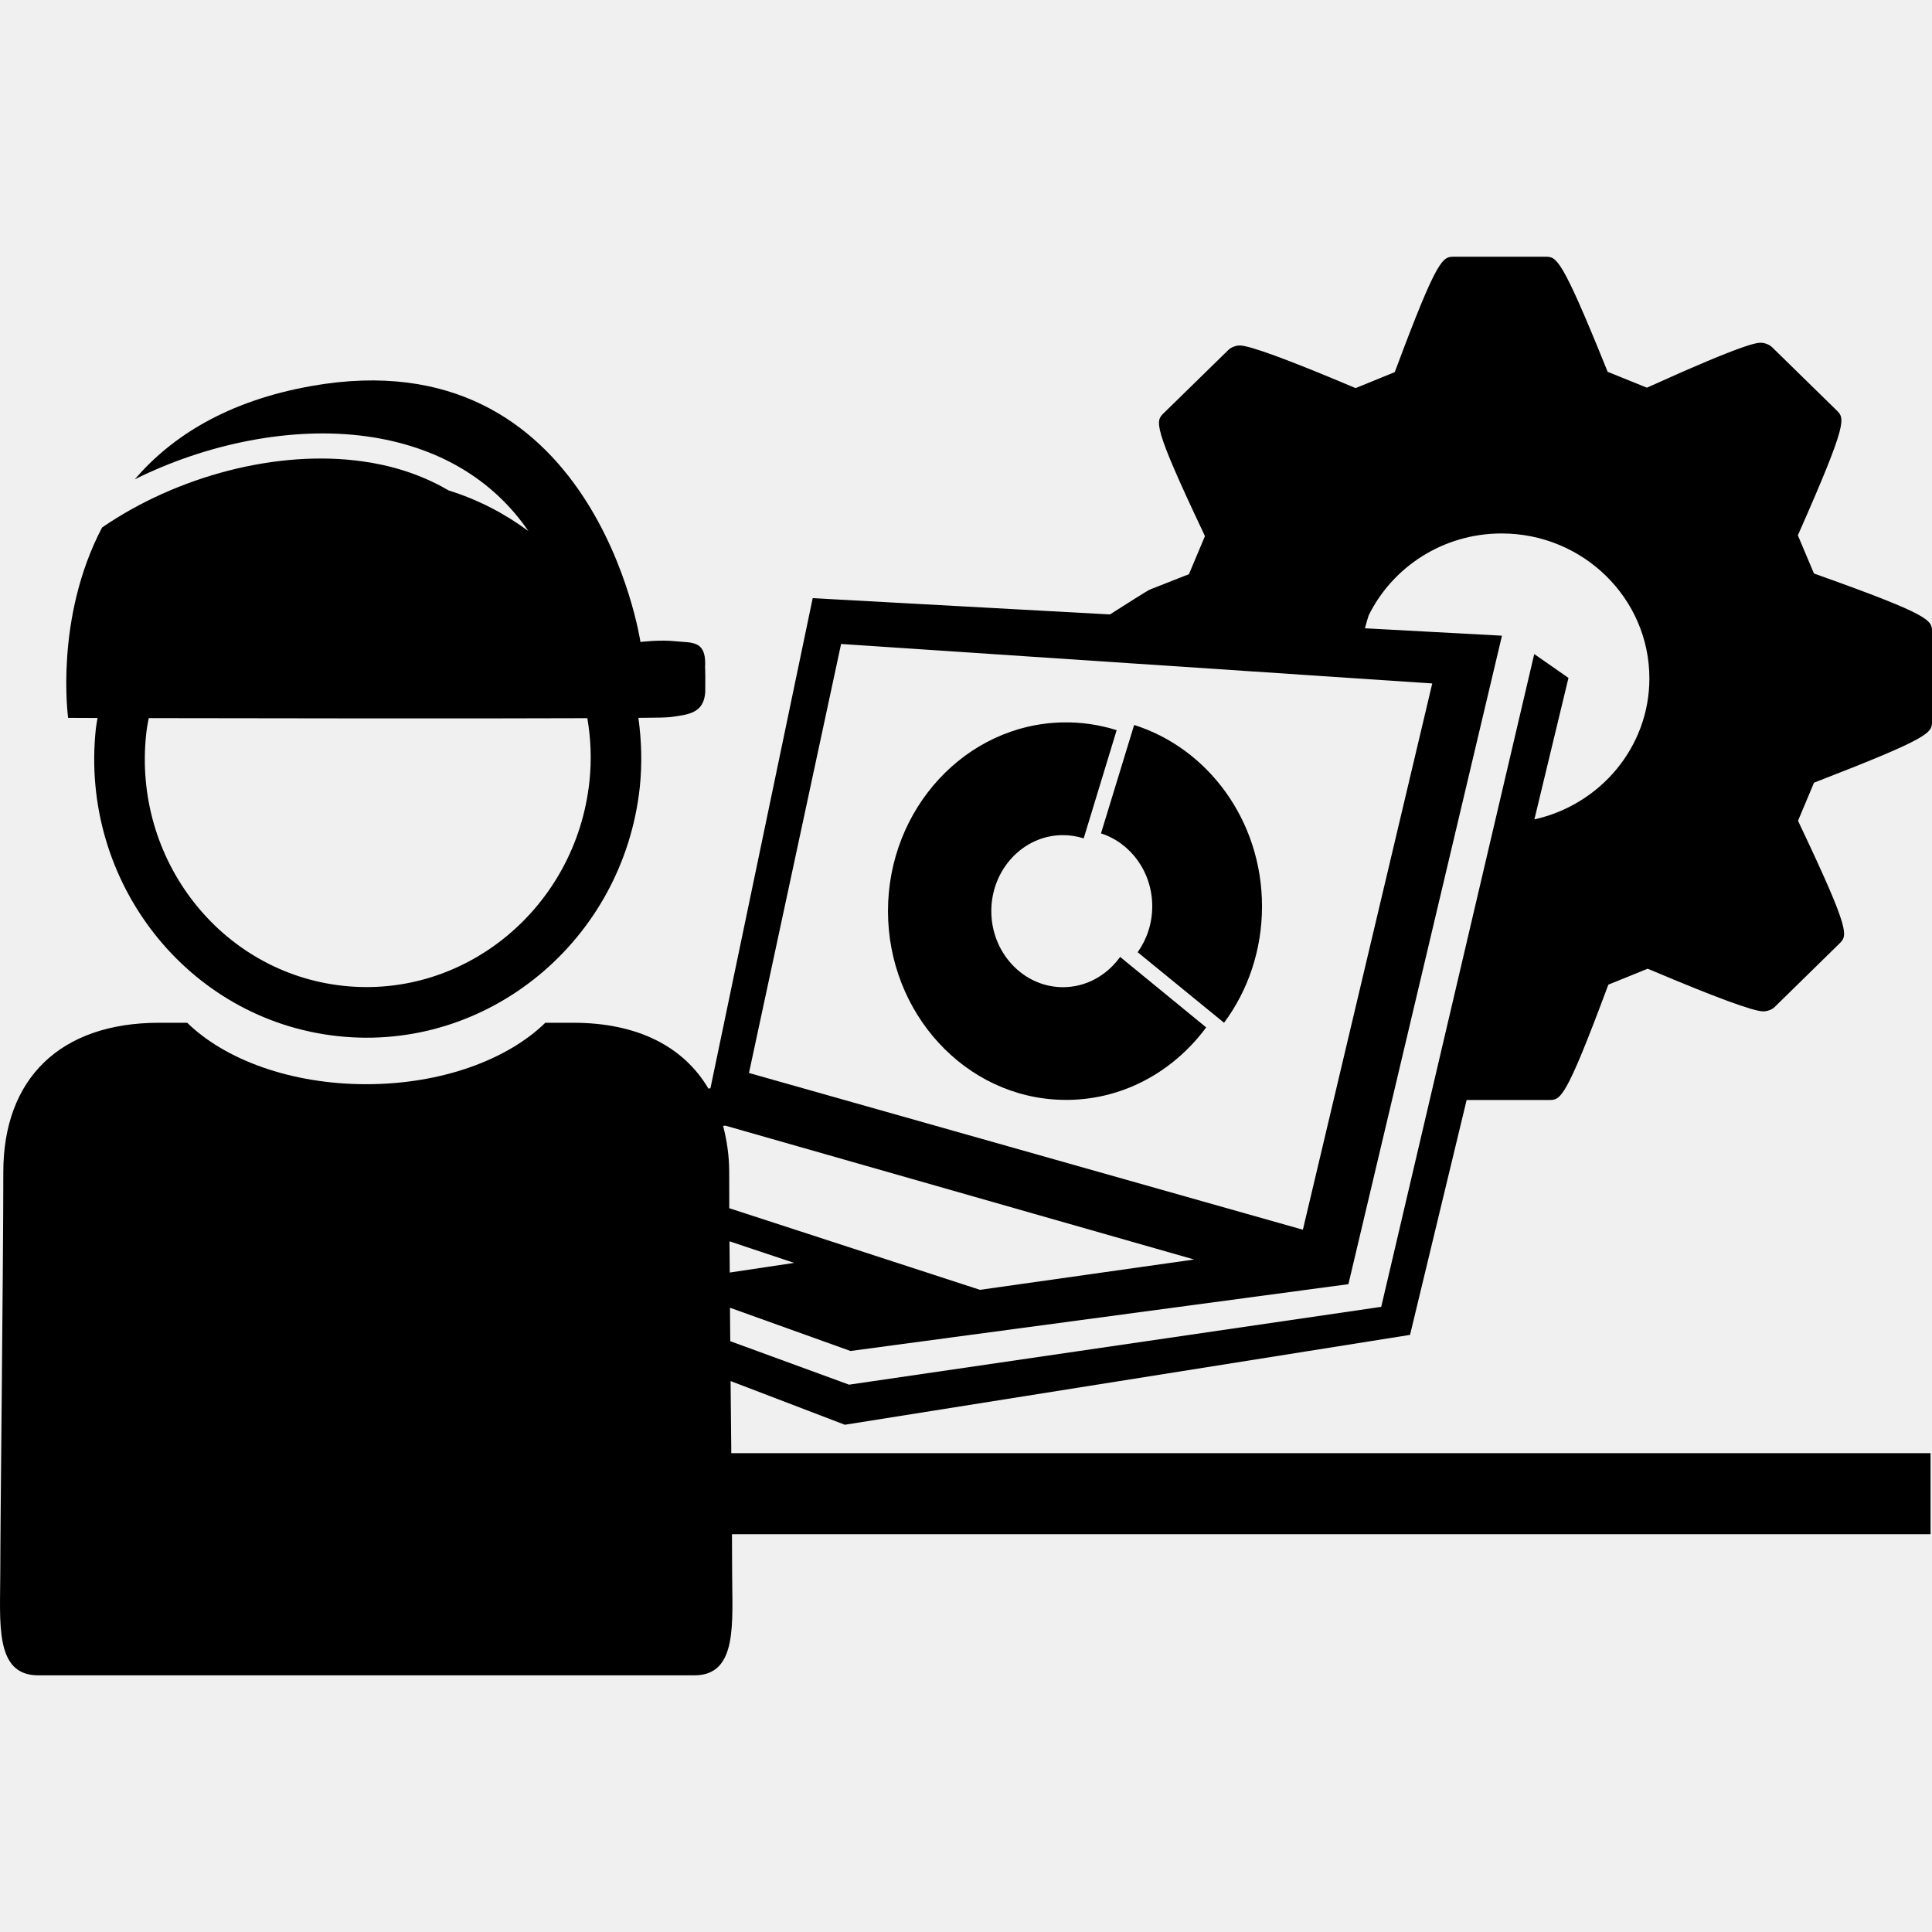
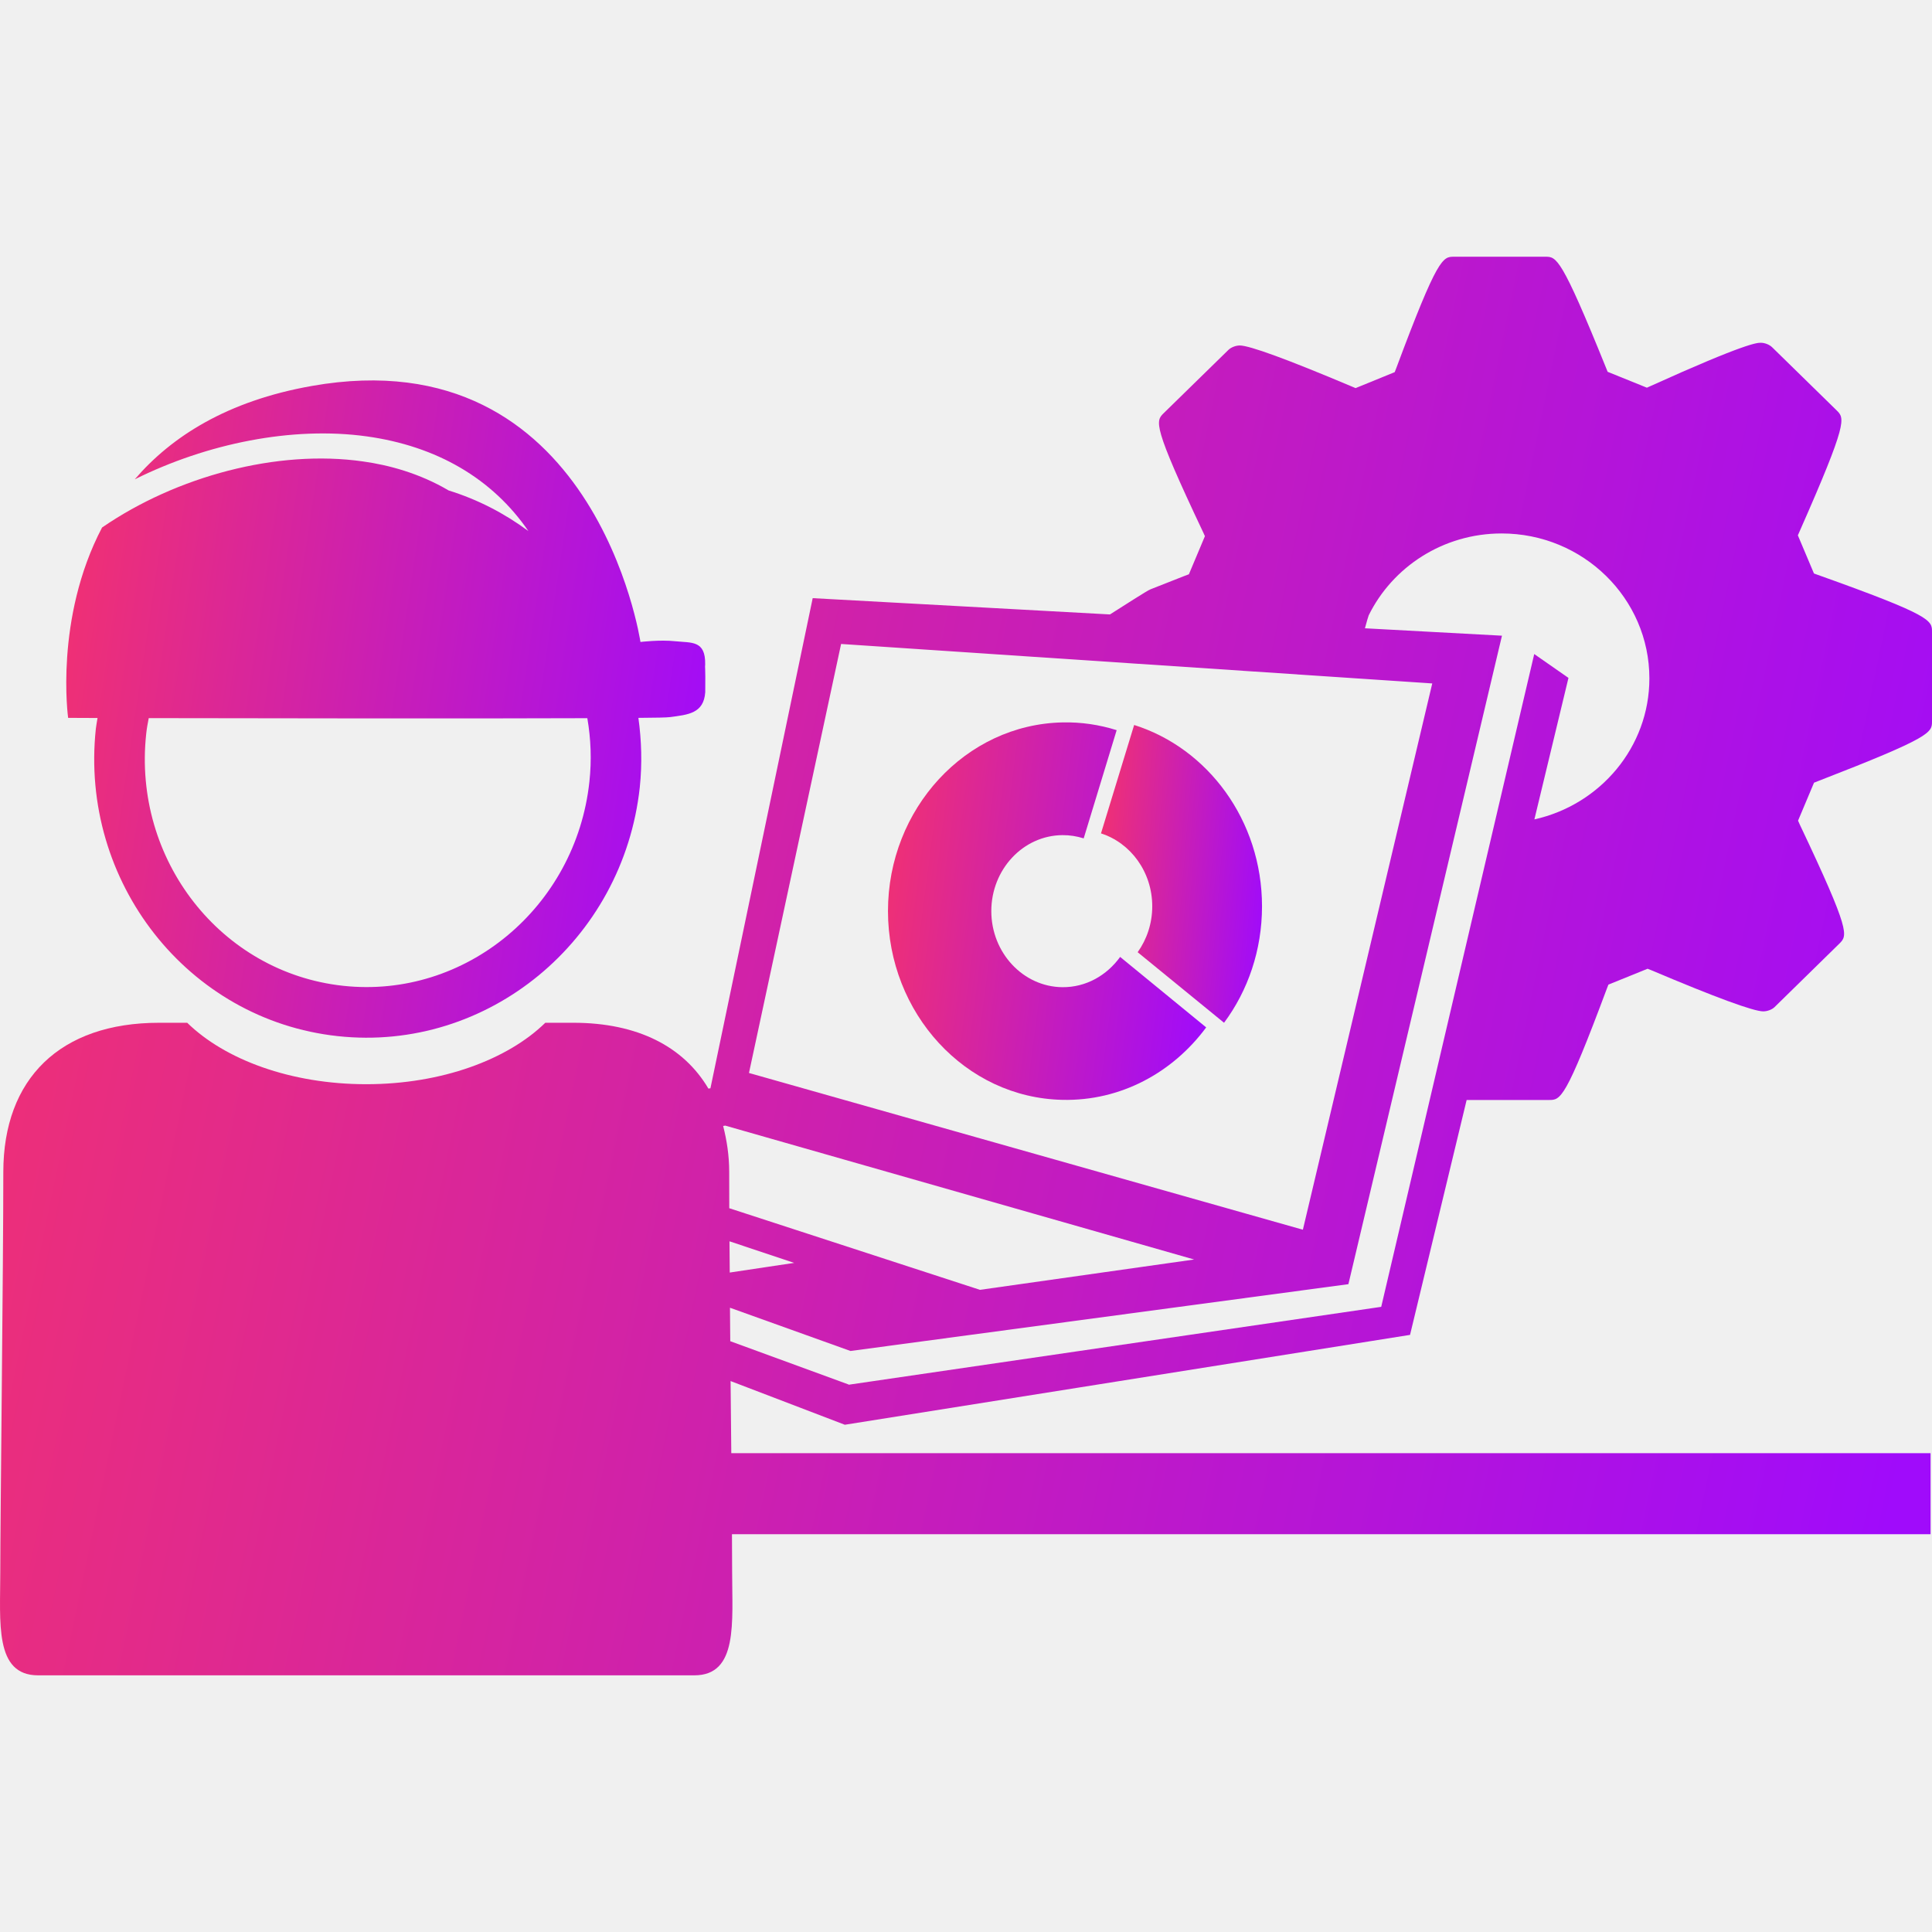
<svg xmlns="http://www.w3.org/2000/svg" width="60" height="60" viewBox="0 0 60 60" fill="none">
  <g clipPath="url(#clip0_297_1606)">
    <path d="M35.222 22.515L34.192 25.882C35.112 26.176 35.784 27.078 35.784 28.147C35.784 28.683 35.614 29.175 35.331 29.572L38.014 31.763C38.755 30.765 39.193 29.51 39.193 28.145C39.191 25.476 37.508 23.236 35.222 22.515Z" fill="url(#paint0_linear_297_1606)" />
    <path d="M32.994 30.658C31.773 30.647 30.786 29.587 30.786 28.295C30.786 27.005 31.771 25.945 32.994 25.936C33.224 25.934 33.443 25.97 33.655 26.037L34.679 22.676C34.145 22.508 33.58 22.422 32.998 22.435C29.983 22.497 27.577 25.123 27.577 28.293C27.577 31.465 29.981 34.096 32.998 34.157C34.8 34.197 36.42 33.313 37.459 31.907L34.787 29.718C34.372 30.293 33.726 30.664 32.994 30.658Z" fill="url(#paint1_linear_297_1606)" />
    <path d="M56.459 24.259C60 22.886 60 22.753 60 22.397V19.623C60 19.267 60 19.117 56.458 17.855L56.334 17.81L55.834 16.625L55.887 16.505C57.394 13.092 57.289 12.991 57.038 12.744L55.035 10.784C54.952 10.703 54.808 10.645 54.683 10.645C54.567 10.645 54.23 10.645 51.264 11.987L51.146 12.04L49.927 11.547L49.878 11.426C48.483 7.973 48.337 7.973 47.993 7.973H45.158C44.808 7.973 44.653 7.973 43.363 11.431L43.314 11.557L42.099 12.053L41.983 12.004C39.978 11.158 38.807 10.729 38.502 10.729C38.38 10.729 38.233 10.785 38.15 10.866L36.141 12.83C35.887 13.081 35.782 13.186 37.364 16.528L37.42 16.651L36.922 17.835L36.798 17.881C36.396 18.037 36.048 18.175 35.731 18.301C35.613 18.348 34.911 18.805 34.471 19.082L25.239 18.576L22.063 33.798H22.061L22 33.807C21.232 32.504 19.802 31.763 17.808 31.763H16.935C15.765 32.905 13.719 33.671 11.374 33.671C9.03 33.671 6.984 32.907 5.814 31.763H4.941C1.865 31.763 0.103 33.5 0.103 36.398C0.103 39.299 0.009 47.222 0.009 48.803C0.009 50.383 -0.18 52.029 1.183 52.029C1.687 52.029 3.29 52.029 5.368 52.029C7.351 52.029 9.255 52.029 11.002 52.029C11.243 52.029 11.511 52.029 11.745 52.029C13.984 52.029 15.845 52.029 16.916 52.029C17.107 52.029 17.24 52.029 17.379 52.029C17.439 52.029 17.529 52.029 17.577 52.029C19.319 52.029 20.655 52.029 21.101 52.029C21.286 52.029 21.46 52.029 21.563 52.029C22.928 52.029 22.737 50.383 22.737 48.803C22.737 48.559 22.734 48.149 22.732 47.647H59.955V45.129H22.711C22.704 44.419 22.696 43.661 22.689 42.89L26.237 44.247L43.79 41.456L45.548 34.161H48.107C48.463 34.161 48.613 34.161 49.903 30.701L49.951 30.578L51.168 30.085L51.285 30.132C53.288 30.98 54.458 31.409 54.761 31.409C54.881 31.409 55.033 31.355 55.113 31.274L57.122 29.306C57.377 29.053 57.48 28.951 55.896 25.612L55.84 25.487L56.336 24.307L56.459 24.259ZM26.121 19.999L44.48 21.225L40.462 38.19L23.26 33.322L26.121 19.999ZM22.646 36.398C22.646 35.88 22.571 35.412 22.458 34.968L22.524 34.957L37.085 39.115L30.434 40.057L22.648 37.522C22.648 37.101 22.646 36.717 22.646 36.398ZM22.655 38.55L24.664 39.22L22.663 39.52C22.659 39.186 22.657 38.861 22.655 38.55ZM47.652 25.447L48.71 21.053L47.647 20.312L42.895 40.585L26.355 43.004V42.997L22.679 41.652C22.676 41.3 22.672 40.958 22.67 40.613L26.413 41.956L41.876 39.881L46.645 19.742L42.389 19.512C42.44 19.323 42.494 19.136 42.507 19.108C43.248 17.606 44.818 16.567 46.634 16.567C49.167 16.567 51.223 18.585 51.223 21.068C51.223 23.204 49.695 24.992 47.652 25.447Z" fill="url(#paint2_linear_297_1606)" />
    <path d="M3.029 22.298C3.012 22.407 2.99 22.515 2.977 22.626C2.466 27.389 5.834 31.675 10.489 32.178C15.145 32.684 19.352 29.215 19.869 24.451C19.946 23.716 19.923 22.995 19.826 22.294C20.372 22.291 20.711 22.283 20.786 22.272C21.38 22.197 21.854 22.154 21.902 21.499C21.912 20.624 21.887 20.765 21.9 20.636C21.915 19.879 21.472 19.967 20.981 19.915C20.491 19.862 19.89 19.937 19.89 19.937C19.89 19.937 18.476 10.433 9.684 11.986C7.055 12.45 5.323 13.56 4.185 14.886C6.429 13.77 9.077 13.234 11.38 13.551C13.576 13.854 15.299 14.873 16.409 16.492C15.669 15.944 14.84 15.513 13.934 15.232C13.029 14.698 12.069 14.44 11.269 14.33C8.614 13.951 5.486 14.79 3.17 16.382C1.685 19.211 2.116 22.294 2.116 22.294C2.116 22.294 2.458 22.294 3.029 22.298ZM4.54 22.794C4.557 22.628 4.587 22.465 4.619 22.302C8.171 22.308 14.656 22.319 18.24 22.304C18.35 22.942 18.378 23.605 18.304 24.281C17.881 28.183 14.449 31.027 10.657 30.615C6.86 30.205 4.119 26.696 4.54 22.794Z" fill="url(#paint3_linear_297_1606)" />
  </g>
  <defs>
    <linearGradient id="paint0_linear_297_1606" x1="33.678" y1="21.756" x2="39.893" y2="22.271" gradientUnits="userSpaceOnUse">
-       <stop stopColor="#FC365F" />
-       <stop offset="0.984" stopColor="#A00BFB" />
+       <stop stop-color="#FC365F" />
+       <stop offset="0.984" stop-color="#A00BFB" />
    </linearGradient>
    <linearGradient id="paint1_linear_297_1606" x1="26.561" y1="21.471" x2="38.724" y2="23.041" gradientUnits="userSpaceOnUse">
-       <stop stopColor="#FC365F" />
-       <stop offset="0.984" stopColor="#A00BFB" />
+       <stop stop-color="#FC365F" />
+       <stop offset="0.984" stop-color="#A00BFB" />
    </linearGradient>
    <linearGradient id="paint2_linear_297_1606" x1="-6.166" y1="4.357" x2="65.783" y2="19.358" gradientUnits="userSpaceOnUse">
-       <stop stopColor="#FC365F" />
-       <stop offset="0.984" stopColor="#A00BFB" />
+       <stop stop-color="#FC365F" />
+       <stop offset="0.984" stop-color="#A00BFB" />
    </linearGradient>
    <linearGradient id="paint3_linear_297_1606" x1="0.018" y1="10.139" x2="24.314" y2="13.755" gradientUnits="userSpaceOnUse">
-       <stop stopColor="#FC365F" />
-       <stop offset="0.984" stopColor="#A00BFB" />
+       <stop stop-color="#FC365F" />
+       <stop offset="0.984" stop-color="#A00BFB" />
    </linearGradient>
    <clipPath id="clip0_297_1606">
      <rect width="60" height="60" fill="white" />
    </clipPath>
  </defs>
</svg>
